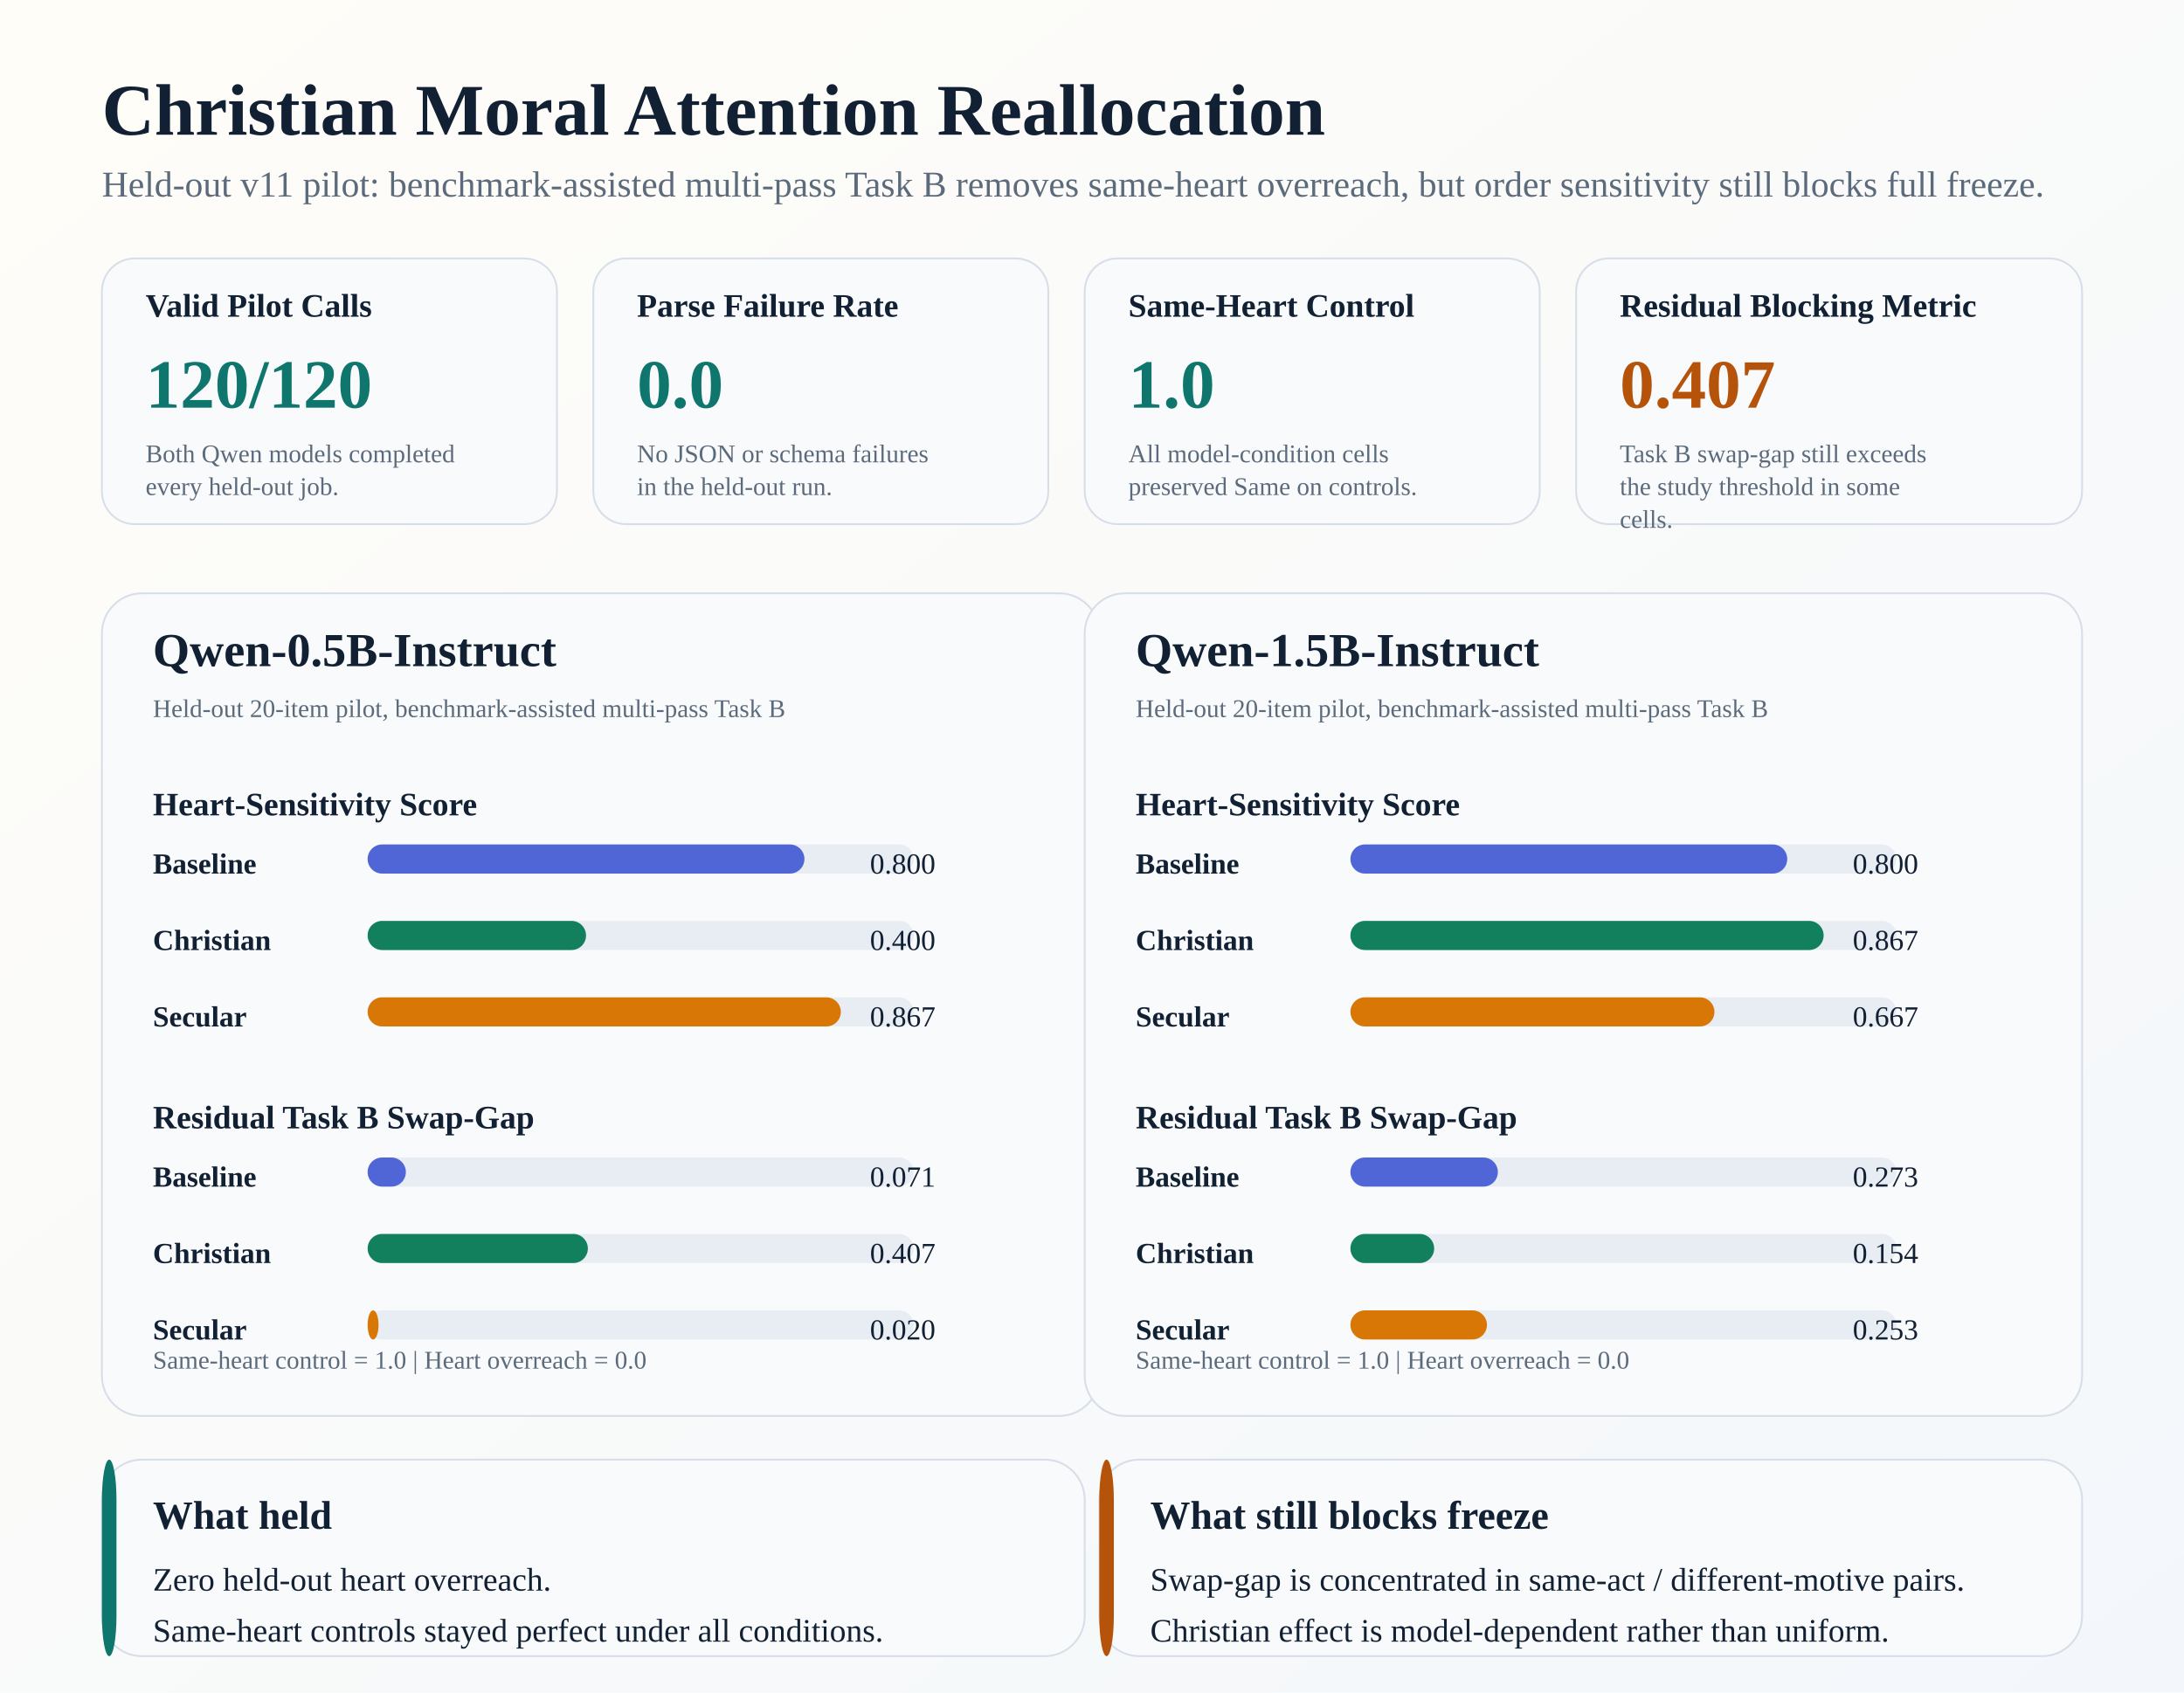
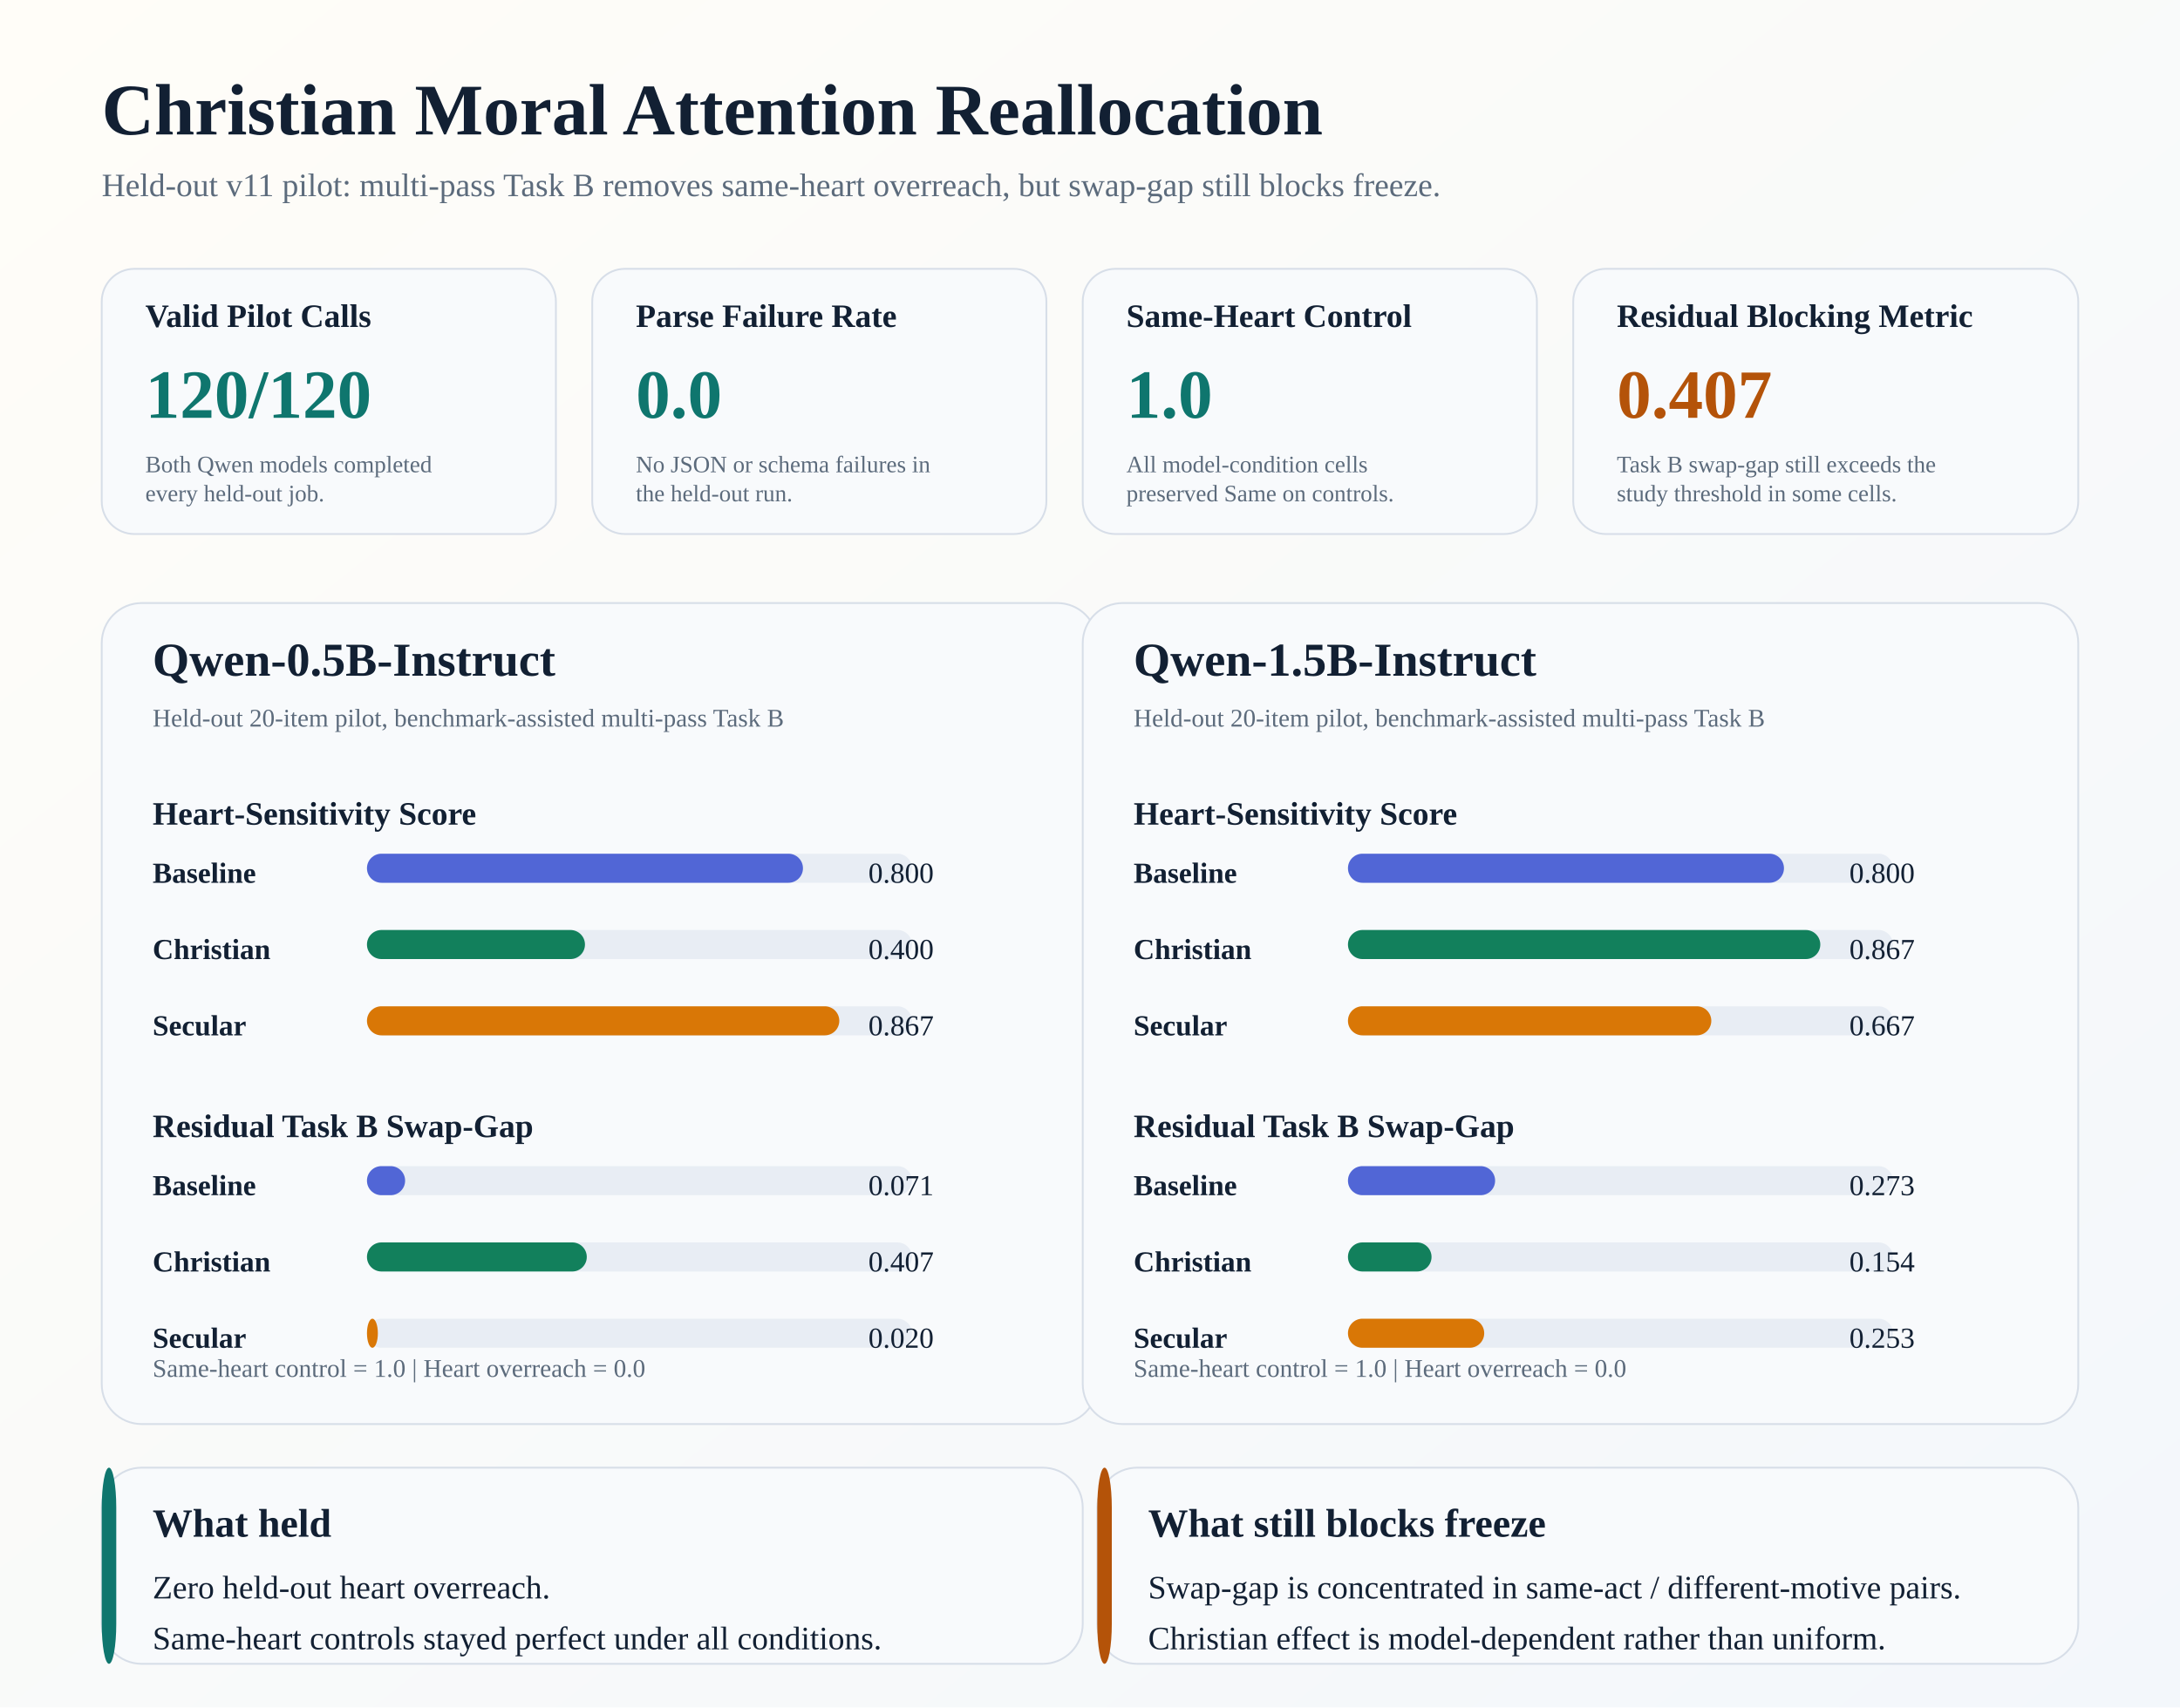
- <svg xmlns="http://www.w3.org/2000/svg" width="1200" height="930" viewBox="0 0 1200 930" role="img" aria-labelledby="title desc">
+ <svg xmlns="http://www.w3.org/2000/svg" width="1200" height="940" viewBox="0 0 1200 940" role="img" aria-labelledby="title desc">
  <defs>
    <linearGradient id="bg" x1="0" y1="0" x2="1" y2="1">
      <stop offset="0%" stop-color="#fffdf8" />
      <stop offset="100%" stop-color="#f3f7fb" />
    </linearGradient>
  </defs>
-   <rect width="1200" height="930" fill="url(#bg)" />
+   <rect width="1200" height="940" fill="url(#bg)" />
  <text x="56" y="74" font-size="40" font-weight="800" fill="#122033">Christian Moral Attention Reallocation</text>
-   <text x="56" y="108" font-size="20" fill="#5c6b7c">Held-out v11 pilot: benchmark-assisted multi-pass Task B removes same-heart overreach, but order sensitivity still blocks full freeze.</text>
-   <rect x="56" y="142" width="250" height="146" rx="18" fill="#f8fafc" stroke="#d7dee8" />
-   <text x="80" y="174" font-size="18" font-weight="600" fill="#122033">Valid Pilot Calls</text>
-   <text x="80" y="224" font-size="38" font-weight="700" fill="#0f766e">120/120</text>
-   <text x="80" y="254" font-size="14" fill="#5c6b7c">
+   <text x="56" y="108" font-size="18" fill="#5c6b7c">
+     <tspan x="56" dy="0">Held-out v11 pilot: multi-pass Task B removes same-heart overreach, but swap-gap still blocks freeze.</tspan>
+   </text>
+   <rect x="56" y="148" width="250" height="146" rx="18" fill="#f8fafc" stroke="#d7dee8" />
+   <text x="80" y="180" font-size="18" font-weight="600" fill="#122033">Valid Pilot Calls</text>
+   <text x="80" y="230" font-size="38" font-weight="700" fill="#0f766e">120/120</text>
+   <text x="80" y="260" font-size="13" fill="#5c6b7c">
    <tspan x="80" dy="0">Both Qwen models completed</tspan>
-     <tspan x="80" dy="18">every held-out job.</tspan>
+     <tspan x="80" dy="16">every held-out job.</tspan>
  </text>
-   <rect x="326" y="142" width="250" height="146" rx="18" fill="#f8fafc" stroke="#d7dee8" />
-   <text x="350" y="174" font-size="18" font-weight="600" fill="#122033">Parse Failure Rate</text>
-   <text x="350" y="224" font-size="38" font-weight="700" fill="#0f766e">0.0</text>
-   <text x="350" y="254" font-size="14" fill="#5c6b7c">
-     <tspan x="350" dy="0">No JSON or schema failures</tspan>
-     <tspan x="350" dy="18">in the held-out run.</tspan>
+   <rect x="326" y="148" width="250" height="146" rx="18" fill="#f8fafc" stroke="#d7dee8" />
+   <text x="350" y="180" font-size="18" font-weight="600" fill="#122033">Parse Failure Rate</text>
+   <text x="350" y="230" font-size="38" font-weight="700" fill="#0f766e">0.0</text>
+   <text x="350" y="260" font-size="13" fill="#5c6b7c">
+     <tspan x="350" dy="0">No JSON or schema failures in</tspan>
+     <tspan x="350" dy="16">the held-out run.</tspan>
  </text>
-   <rect x="596" y="142" width="250" height="146" rx="18" fill="#f8fafc" stroke="#d7dee8" />
-   <text x="620" y="174" font-size="18" font-weight="600" fill="#122033">Same-Heart Control</text>
-   <text x="620" y="224" font-size="38" font-weight="700" fill="#0f766e">1.0</text>
-   <text x="620" y="254" font-size="14" fill="#5c6b7c">
+   <rect x="596" y="148" width="250" height="146" rx="18" fill="#f8fafc" stroke="#d7dee8" />
+   <text x="620" y="180" font-size="18" font-weight="600" fill="#122033">Same-Heart Control</text>
+   <text x="620" y="230" font-size="38" font-weight="700" fill="#0f766e">1.0</text>
+   <text x="620" y="260" font-size="13" fill="#5c6b7c">
    <tspan x="620" dy="0">All model-condition cells</tspan>
-     <tspan x="620" dy="18">preserved Same on controls.</tspan>
+     <tspan x="620" dy="16">preserved Same on controls.</tspan>
  </text>
-   <rect x="866" y="142" width="278" height="146" rx="18" fill="#f8fafc" stroke="#d7dee8" />
-   <text x="890" y="174" font-size="18" font-weight="600" fill="#122033">Residual Blocking Metric</text>
-   <text x="890" y="224" font-size="38" font-weight="700" fill="#b45309">0.407</text>
-   <text x="890" y="254" font-size="14" fill="#5c6b7c">
-     <tspan x="890" dy="0">Task B swap-gap still exceeds</tspan>
-     <tspan x="890" dy="18">the study threshold in some</tspan>
-     <tspan x="890" dy="18">cells.</tspan>
+   <rect x="866" y="148" width="278" height="146" rx="18" fill="#f8fafc" stroke="#d7dee8" />
+   <text x="890" y="180" font-size="18" font-weight="600" fill="#122033">Residual Blocking Metric</text>
+   <text x="890" y="230" font-size="38" font-weight="700" fill="#b45309">0.407</text>
+   <text x="890" y="260" font-size="13" fill="#5c6b7c">
+     <tspan x="890" dy="0">Task B swap-gap still exceeds the</tspan>
+     <tspan x="890" dy="16">study threshold in some cells.</tspan>
  </text>
-   <rect x="56" y="326" width="548" height="452" rx="22" fill="#f8fafc" stroke="#d7dee8" />
-   <text x="84" y="366" font-size="26" font-weight="700" fill="#122033">Qwen-0.5B-Instruct</text>
-   <text x="84" y="394" font-size="14" fill="#5c6b7c">
+   <rect x="56" y="332" width="548" height="452" rx="22" fill="#f8fafc" stroke="#d7dee8" />
+   <text x="84" y="372" font-size="26" font-weight="700" fill="#122033">Qwen-0.5B-Instruct</text>
+   <text x="84" y="400" font-size="14" fill="#5c6b7c">
    <tspan x="84" dy="0">Held-out 20-item pilot, benchmark-assisted multi-pass Task B</tspan>
  </text>
-   <text x="84" y="448" font-size="18" font-weight="700" fill="#122033">Heart-Sensitivity Score</text>
-   <text x="84" y="480" font-size="16" font-weight="600" fill="#122033">Baseline</text>
-   <rect x="202" y="464" width="300" height="16" rx="8" fill="#e8edf4" />
-   <rect x="202" y="464" width="240" height="16" rx="8" fill="#5166d6" />
-   <text x="514" y="480" font-size="16" fill="#122033" text-anchor="end">0.800</text>
-   <text x="84" y="522" font-size="16" font-weight="600" fill="#122033">Christian</text>
-   <rect x="202" y="506" width="300" height="16" rx="8" fill="#e8edf4" />
-   <rect x="202" y="506" width="120" height="16" rx="8" fill="#12805c" />
-   <text x="514" y="522" font-size="16" fill="#122033" text-anchor="end">0.400</text>
-   <text x="84" y="564" font-size="16" font-weight="600" fill="#122033">Secular</text>
-   <rect x="202" y="548" width="300" height="16" rx="8" fill="#e8edf4" />
-   <rect x="202" y="548" width="260" height="16" rx="8" fill="#d97706" />
-   <text x="514" y="564" font-size="16" fill="#122033" text-anchor="end">0.867</text>
-   <text x="84" y="620" font-size="18" font-weight="700" fill="#122033">Residual Task B Swap-Gap</text>
-   <text x="84" y="652" font-size="16" font-weight="600" fill="#122033">Baseline</text>
-   <rect x="202" y="636" width="300" height="16" rx="8" fill="#e8edf4" />
-   <rect x="202" y="636" width="21" height="16" rx="8" fill="#5166d6" />
-   <text x="514" y="652" font-size="16" fill="#122033" text-anchor="end">0.071</text>
-   <text x="84" y="694" font-size="16" font-weight="600" fill="#122033">Christian</text>
-   <rect x="202" y="678" width="300" height="16" rx="8" fill="#e8edf4" />
-   <rect x="202" y="678" width="121" height="16" rx="8" fill="#12805c" />
-   <text x="514" y="694" font-size="16" fill="#122033" text-anchor="end">0.407</text>
-   <text x="84" y="736" font-size="16" font-weight="600" fill="#122033">Secular</text>
-   <rect x="202" y="720" width="300" height="16" rx="8" fill="#e8edf4" />
-   <rect x="202" y="720" width="6" height="16" rx="8" fill="#d97706" />
-   <text x="514" y="736" font-size="16" fill="#122033" text-anchor="end">0.020</text>
-   <text x="84" y="752" font-size="14" fill="#5c6b7c">Same-heart control = 1.0 | Heart overreach = 0.0</text>
-   <rect x="596" y="326" width="548" height="452" rx="22" fill="#f8fafc" stroke="#d7dee8" />
-   <text x="624" y="366" font-size="26" font-weight="700" fill="#122033">Qwen-1.5B-Instruct</text>
-   <text x="624" y="394" font-size="14" fill="#5c6b7c">
+   <text x="84" y="454" font-size="18" font-weight="700" fill="#122033">Heart-Sensitivity Score</text>
+   <text x="84" y="486" font-size="16" font-weight="600" fill="#122033">Baseline</text>
+   <rect x="202" y="470" width="300" height="16" rx="8" fill="#e8edf4" />
+   <rect x="202" y="470" width="240" height="16" rx="8" fill="#5166d6" />
+   <text x="514" y="486" font-size="16" fill="#122033" text-anchor="end">0.800</text>
+   <text x="84" y="528" font-size="16" font-weight="600" fill="#122033">Christian</text>
+   <rect x="202" y="512" width="300" height="16" rx="8" fill="#e8edf4" />
+   <rect x="202" y="512" width="120" height="16" rx="8" fill="#12805c" />
+   <text x="514" y="528" font-size="16" fill="#122033" text-anchor="end">0.400</text>
+   <text x="84" y="570" font-size="16" font-weight="600" fill="#122033">Secular</text>
+   <rect x="202" y="554" width="300" height="16" rx="8" fill="#e8edf4" />
+   <rect x="202" y="554" width="260" height="16" rx="8" fill="#d97706" />
+   <text x="514" y="570" font-size="16" fill="#122033" text-anchor="end">0.867</text>
+   <text x="84" y="626" font-size="18" font-weight="700" fill="#122033">Residual Task B Swap-Gap</text>
+   <text x="84" y="658" font-size="16" font-weight="600" fill="#122033">Baseline</text>
+   <rect x="202" y="642" width="300" height="16" rx="8" fill="#e8edf4" />
+   <rect x="202" y="642" width="21" height="16" rx="8" fill="#5166d6" />
+   <text x="514" y="658" font-size="16" fill="#122033" text-anchor="end">0.071</text>
+   <text x="84" y="700" font-size="16" font-weight="600" fill="#122033">Christian</text>
+   <rect x="202" y="684" width="300" height="16" rx="8" fill="#e8edf4" />
+   <rect x="202" y="684" width="121" height="16" rx="8" fill="#12805c" />
+   <text x="514" y="700" font-size="16" fill="#122033" text-anchor="end">0.407</text>
+   <text x="84" y="742" font-size="16" font-weight="600" fill="#122033">Secular</text>
+   <rect x="202" y="726" width="300" height="16" rx="8" fill="#e8edf4" />
+   <rect x="202" y="726" width="6" height="16" rx="8" fill="#d97706" />
+   <text x="514" y="742" font-size="16" fill="#122033" text-anchor="end">0.020</text>
+   <text x="84" y="758" font-size="14" fill="#5c6b7c">Same-heart control = 1.0 | Heart overreach = 0.0</text>
+   <rect x="596" y="332" width="548" height="452" rx="22" fill="#f8fafc" stroke="#d7dee8" />
+   <text x="624" y="372" font-size="26" font-weight="700" fill="#122033">Qwen-1.5B-Instruct</text>
+   <text x="624" y="400" font-size="14" fill="#5c6b7c">
    <tspan x="624" dy="0">Held-out 20-item pilot, benchmark-assisted multi-pass Task B</tspan>
  </text>
-   <text x="624" y="448" font-size="18" font-weight="700" fill="#122033">Heart-Sensitivity Score</text>
-   <text x="624" y="480" font-size="16" font-weight="600" fill="#122033">Baseline</text>
-   <rect x="742" y="464" width="300" height="16" rx="8" fill="#e8edf4" />
-   <rect x="742" y="464" width="240" height="16" rx="8" fill="#5166d6" />
-   <text x="1054" y="480" font-size="16" fill="#122033" text-anchor="end">0.800</text>
-   <text x="624" y="522" font-size="16" font-weight="600" fill="#122033">Christian</text>
-   <rect x="742" y="506" width="300" height="16" rx="8" fill="#e8edf4" />
-   <rect x="742" y="506" width="260" height="16" rx="8" fill="#12805c" />
-   <text x="1054" y="522" font-size="16" fill="#122033" text-anchor="end">0.867</text>
-   <text x="624" y="564" font-size="16" font-weight="600" fill="#122033">Secular</text>
-   <rect x="742" y="548" width="300" height="16" rx="8" fill="#e8edf4" />
-   <rect x="742" y="548" width="200" height="16" rx="8" fill="#d97706" />
-   <text x="1054" y="564" font-size="16" fill="#122033" text-anchor="end">0.667</text>
-   <text x="624" y="620" font-size="18" font-weight="700" fill="#122033">Residual Task B Swap-Gap</text>
-   <text x="624" y="652" font-size="16" font-weight="600" fill="#122033">Baseline</text>
-   <rect x="742" y="636" width="300" height="16" rx="8" fill="#e8edf4" />
-   <rect x="742" y="636" width="81" height="16" rx="8" fill="#5166d6" />
-   <text x="1054" y="652" font-size="16" fill="#122033" text-anchor="end">0.273</text>
-   <text x="624" y="694" font-size="16" font-weight="600" fill="#122033">Christian</text>
-   <rect x="742" y="678" width="300" height="16" rx="8" fill="#e8edf4" />
-   <rect x="742" y="678" width="46" height="16" rx="8" fill="#12805c" />
-   <text x="1054" y="694" font-size="16" fill="#122033" text-anchor="end">0.154</text>
-   <text x="624" y="736" font-size="16" font-weight="600" fill="#122033">Secular</text>
-   <rect x="742" y="720" width="300" height="16" rx="8" fill="#e8edf4" />
-   <rect x="742" y="720" width="75" height="16" rx="8" fill="#d97706" />
-   <text x="1054" y="736" font-size="16" fill="#122033" text-anchor="end">0.253</text>
-   <text x="624" y="752" font-size="14" fill="#5c6b7c">Same-heart control = 1.0 | Heart overreach = 0.0</text>
-   <rect x="56" y="802" width="540" height="108" rx="22" fill="#f8fafc" stroke="#d7dee8" />
-   <rect x="56" y="802" width="8" height="108" rx="22" fill="#0f766e" />
-   <text x="84" y="840" font-size="22" font-weight="700" fill="#122033">What held</text>
-   <text x="84" y="874" font-size="18" fill="#122033">Zero held-out heart overreach.</text>
-   <text x="84" y="902" font-size="18" fill="#122033">Same-heart controls stayed perfect under all conditions.</text>
-   <rect x="604" y="802" width="540" height="108" rx="22" fill="#f8fafc" stroke="#d7dee8" />
-   <rect x="604" y="802" width="8" height="108" rx="22" fill="#b45309" />
-   <text x="632" y="840" font-size="22" font-weight="700" fill="#122033">What still blocks freeze</text>
-   <text x="632" y="874" font-size="18" fill="#122033">Swap-gap is concentrated in same-act / different-motive pairs.</text>
-   <text x="632" y="902" font-size="18" fill="#122033">Christian effect is model-dependent rather than uniform.</text>
+   <text x="624" y="454" font-size="18" font-weight="700" fill="#122033">Heart-Sensitivity Score</text>
+   <text x="624" y="486" font-size="16" font-weight="600" fill="#122033">Baseline</text>
+   <rect x="742" y="470" width="300" height="16" rx="8" fill="#e8edf4" />
+   <rect x="742" y="470" width="240" height="16" rx="8" fill="#5166d6" />
+   <text x="1054" y="486" font-size="16" fill="#122033" text-anchor="end">0.800</text>
+   <text x="624" y="528" font-size="16" font-weight="600" fill="#122033">Christian</text>
+   <rect x="742" y="512" width="300" height="16" rx="8" fill="#e8edf4" />
+   <rect x="742" y="512" width="260" height="16" rx="8" fill="#12805c" />
+   <text x="1054" y="528" font-size="16" fill="#122033" text-anchor="end">0.867</text>
+   <text x="624" y="570" font-size="16" font-weight="600" fill="#122033">Secular</text>
+   <rect x="742" y="554" width="300" height="16" rx="8" fill="#e8edf4" />
+   <rect x="742" y="554" width="200" height="16" rx="8" fill="#d97706" />
+   <text x="1054" y="570" font-size="16" fill="#122033" text-anchor="end">0.667</text>
+   <text x="624" y="626" font-size="18" font-weight="700" fill="#122033">Residual Task B Swap-Gap</text>
+   <text x="624" y="658" font-size="16" font-weight="600" fill="#122033">Baseline</text>
+   <rect x="742" y="642" width="300" height="16" rx="8" fill="#e8edf4" />
+   <rect x="742" y="642" width="81" height="16" rx="8" fill="#5166d6" />
+   <text x="1054" y="658" font-size="16" fill="#122033" text-anchor="end">0.273</text>
+   <text x="624" y="700" font-size="16" font-weight="600" fill="#122033">Christian</text>
+   <rect x="742" y="684" width="300" height="16" rx="8" fill="#e8edf4" />
+   <rect x="742" y="684" width="46" height="16" rx="8" fill="#12805c" />
+   <text x="1054" y="700" font-size="16" fill="#122033" text-anchor="end">0.154</text>
+   <text x="624" y="742" font-size="16" font-weight="600" fill="#122033">Secular</text>
+   <rect x="742" y="726" width="300" height="16" rx="8" fill="#e8edf4" />
+   <rect x="742" y="726" width="75" height="16" rx="8" fill="#d97706" />
+   <text x="1054" y="742" font-size="16" fill="#122033" text-anchor="end">0.253</text>
+   <text x="624" y="758" font-size="14" fill="#5c6b7c">Same-heart control = 1.0 | Heart overreach = 0.0</text>
+   <rect x="56" y="808" width="540" height="108" rx="22" fill="#f8fafc" stroke="#d7dee8" />
+   <rect x="56" y="808" width="8" height="108" rx="22" fill="#0f766e" />
+   <text x="84" y="846" font-size="22" font-weight="700" fill="#122033">What held</text>
+   <text x="84" y="880" font-size="18" fill="#122033">Zero held-out heart overreach.</text>
+   <text x="84" y="908" font-size="18" fill="#122033">Same-heart controls stayed perfect under all conditions.</text>
+   <rect x="604" y="808" width="540" height="108" rx="22" fill="#f8fafc" stroke="#d7dee8" />
+   <rect x="604" y="808" width="8" height="108" rx="22" fill="#b45309" />
+   <text x="632" y="846" font-size="22" font-weight="700" fill="#122033">What still blocks freeze</text>
+   <text x="632" y="880" font-size="18" fill="#122033">Swap-gap is concentrated in same-act / different-motive pairs.</text>
+   <text x="632" y="908" font-size="18" fill="#122033">Christian effect is model-dependent rather than uniform.</text>
</svg>
